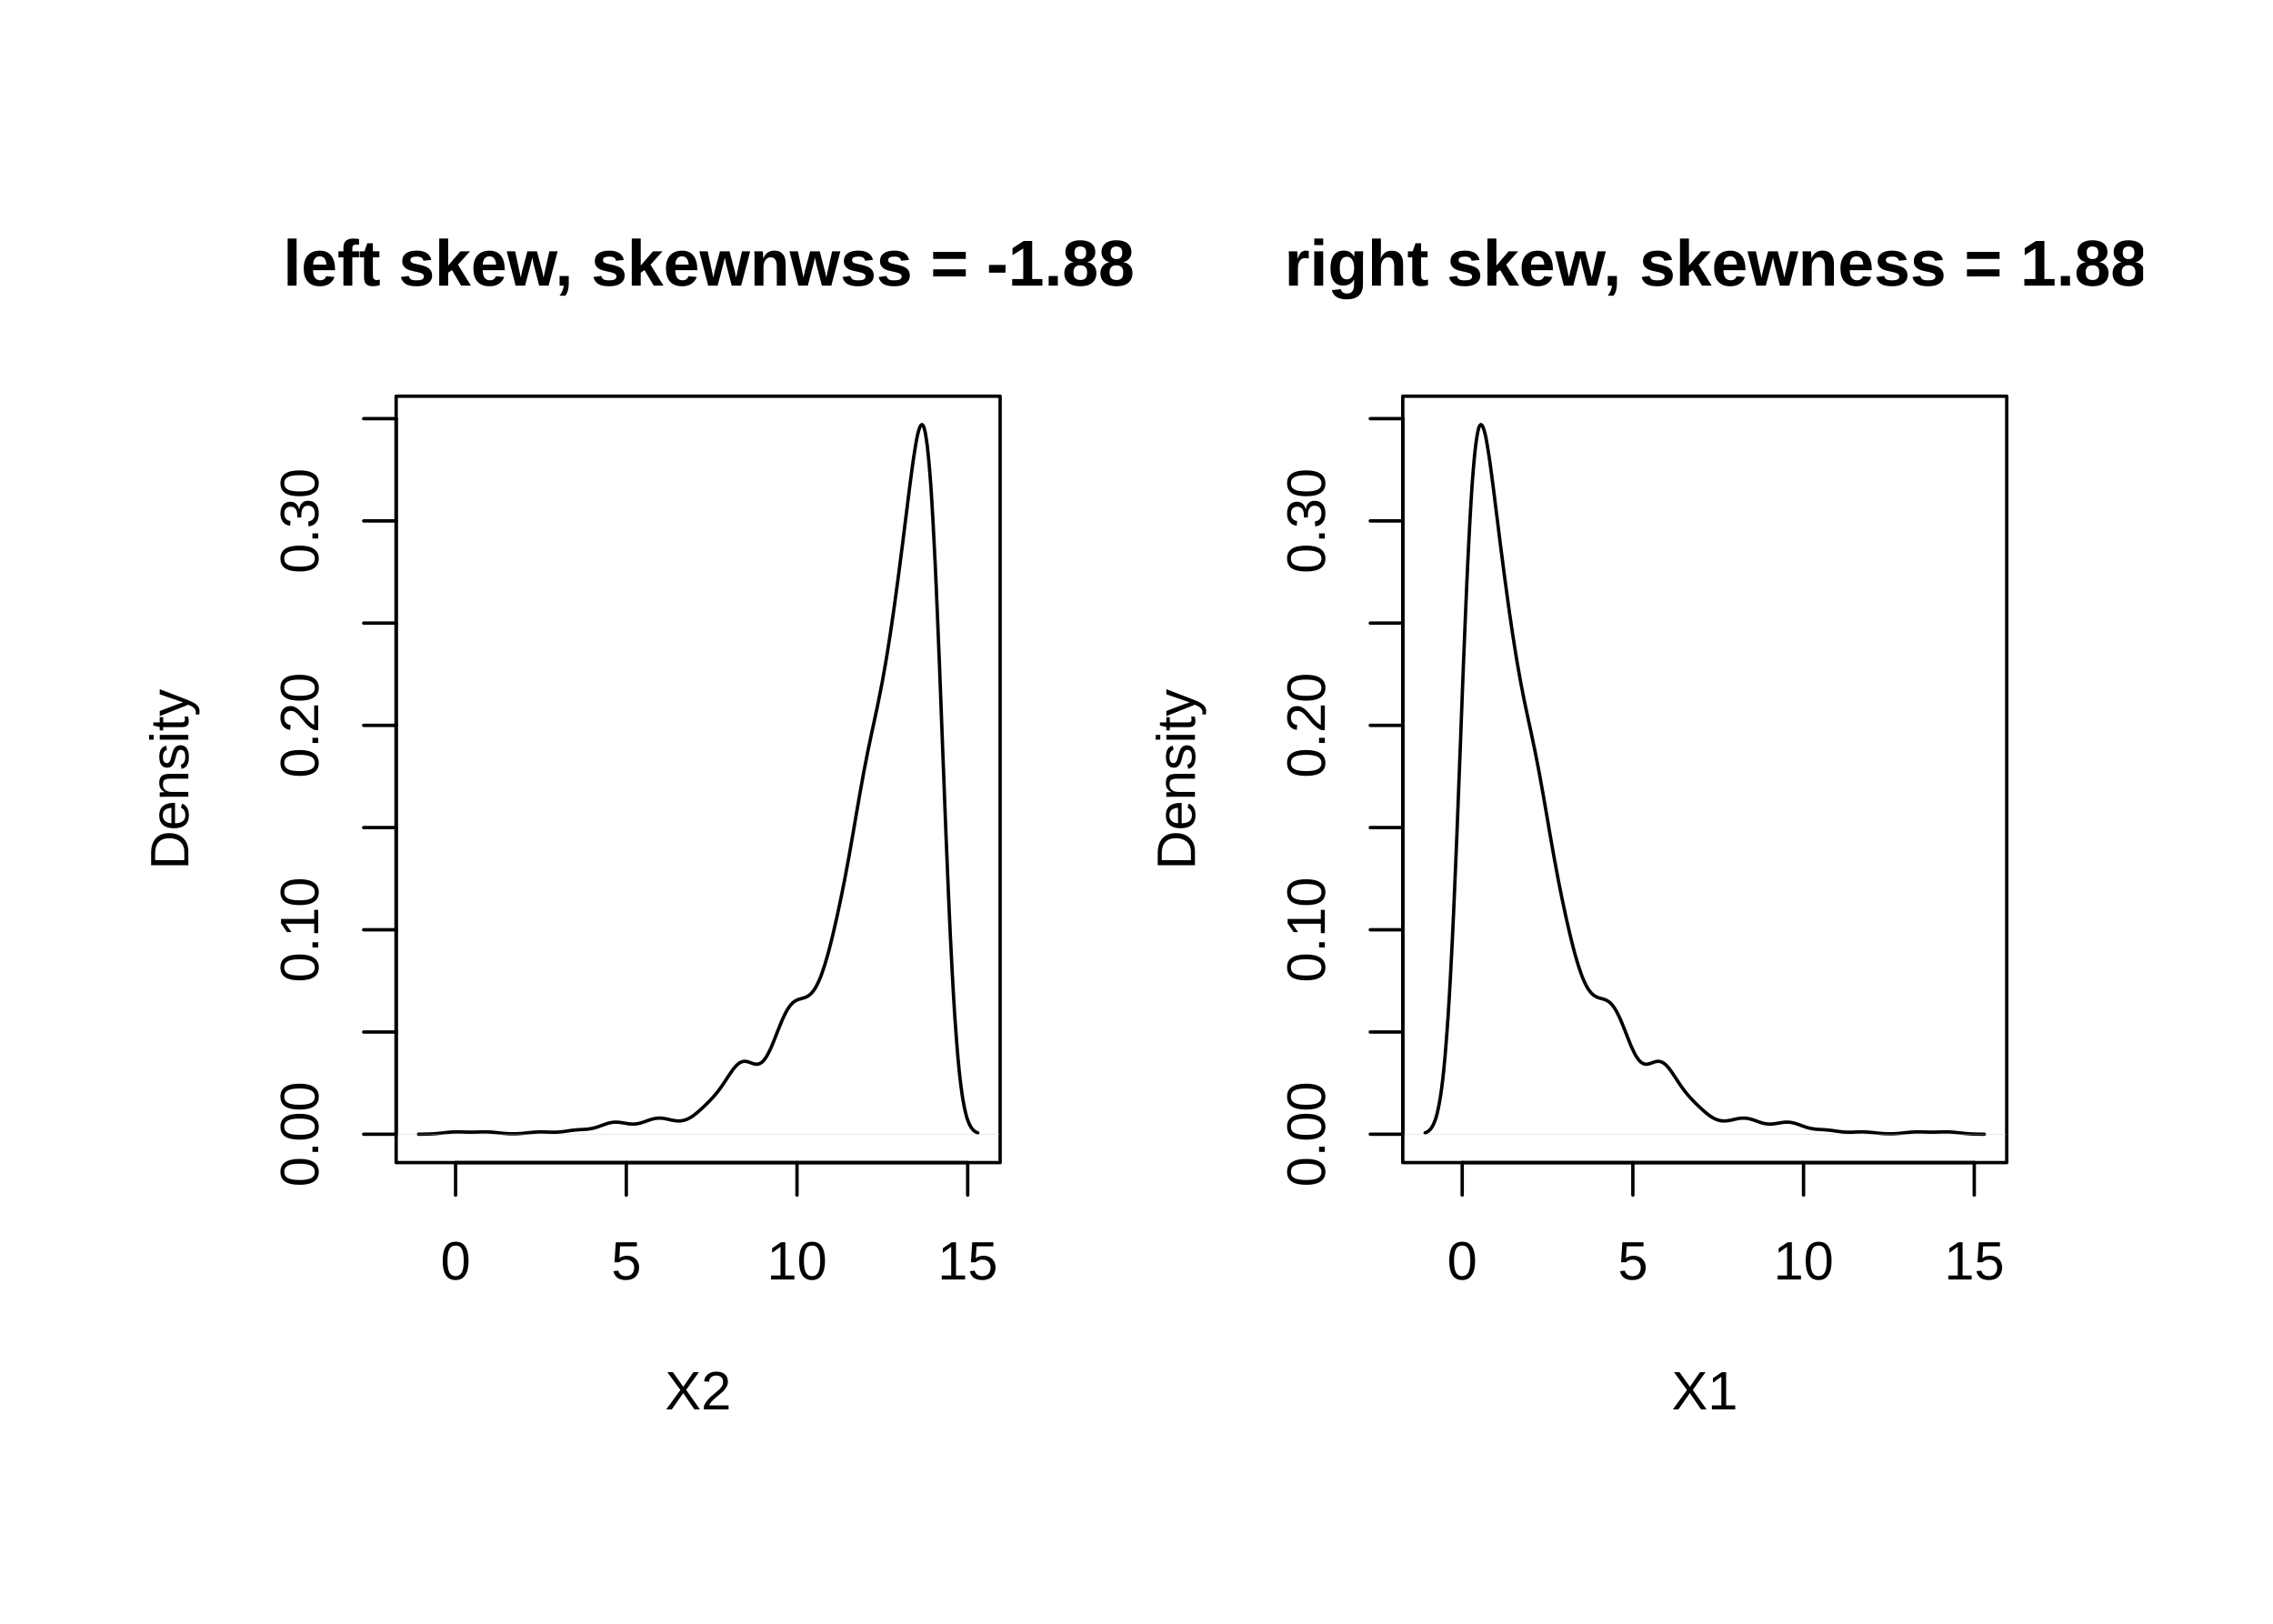
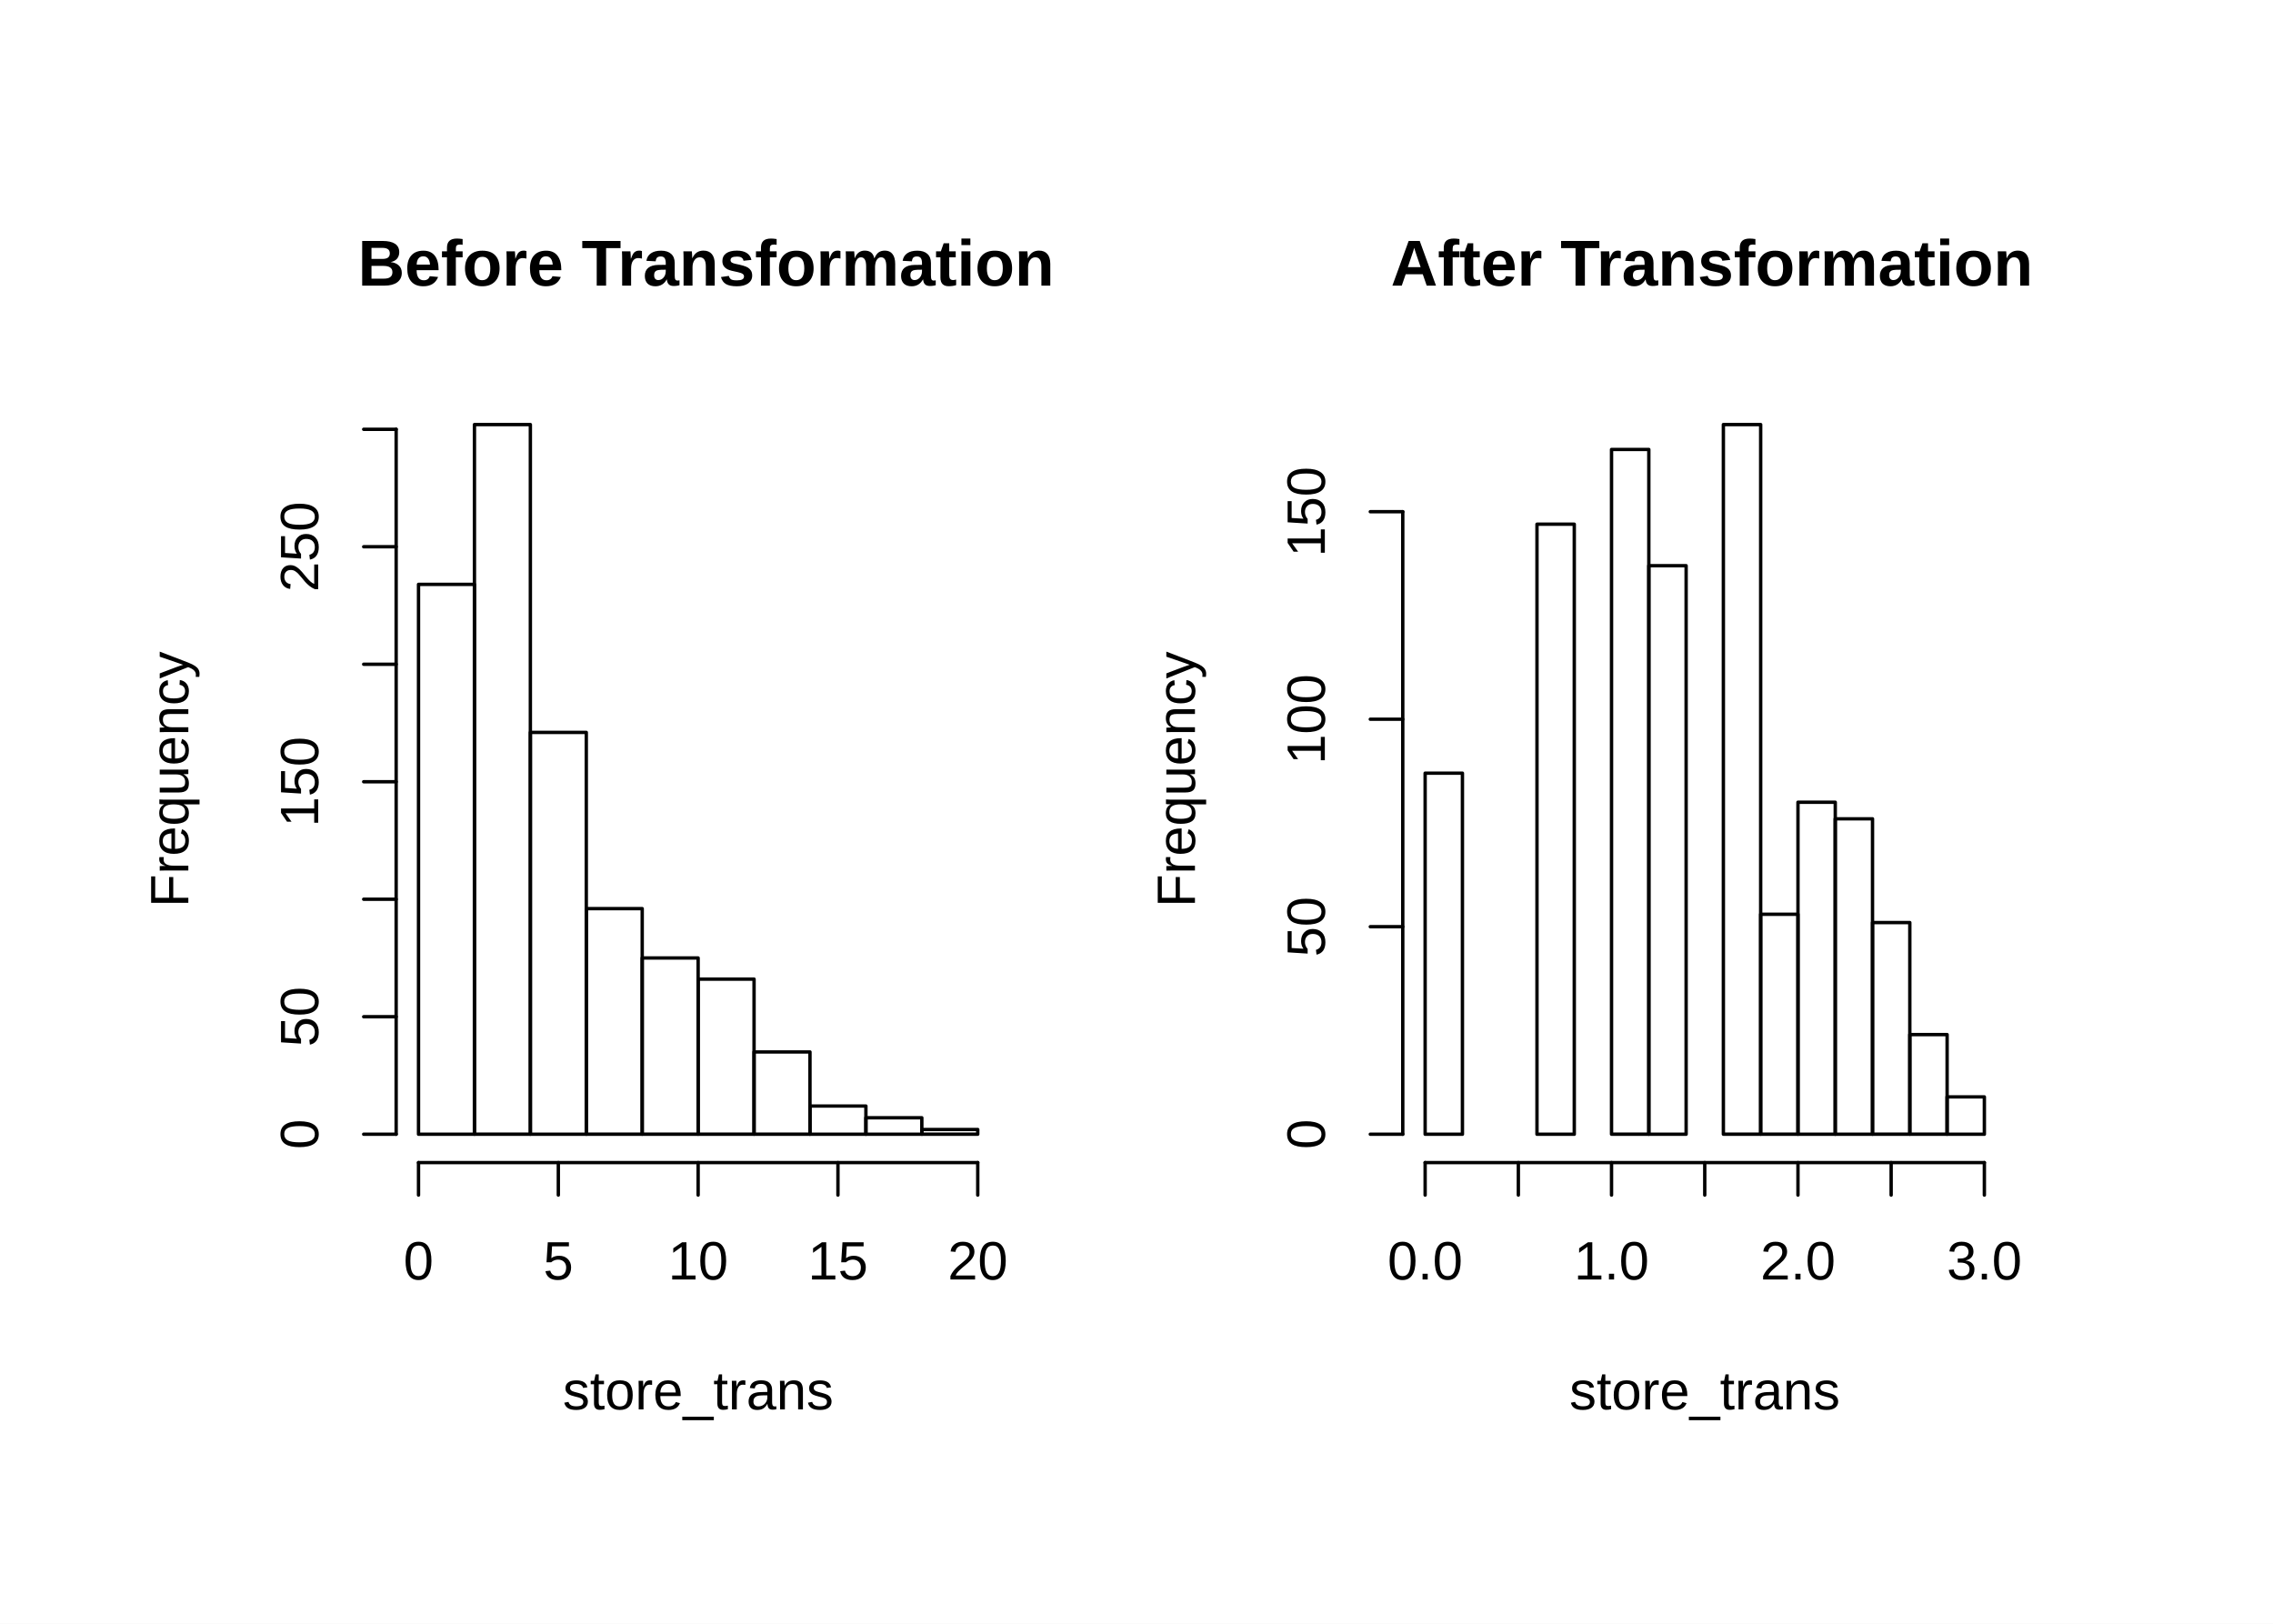
<svg xmlns="http://www.w3.org/2000/svg" viewBox="0 0 504.00 360.00">
  <defs>
    <style type="text/css">
    line, polyline, polygon, path, rect, circle {
      fill: none;
      stroke: #000000;
      stroke-linecap: round;
      stroke-linejoin: round;
      stroke-miterlimit: 10.00;
    }
  </style>
  </defs>
  <rect width="100%" height="100%" style="stroke: none; fill: #FFFFFF;" />
  <defs>
-     <clipPath id="cpODcuODR8MjIxLjc2fDI1Ny43Nnw4Ny44NA==">
-       <rect x="87.84" y="87.84" width="133.92" height="169.92" />
+     <clipPath id="cpMjguODB8MjUyLjAwfDMzMS4yMHwyOC44MA==">
+       <rect x="28.80" y="28.80" width="223.20" height="302.40" />
    </clipPath>
  </defs>
-   <polyline points="92.80,251.47 93.04,251.46 93.29,251.46 93.53,251.46 93.77,251.46 94.01,251.45 94.26,251.45 94.50,251.44 94.74,251.44 94.98,251.43 95.23,251.42 95.47,251.41 95.71,251.40 95.95,251.38 96.20,251.37 96.44,251.35 96.68,251.33 96.93,251.31 97.17,251.29 97.41,251.26 97.65,251.24 97.90,251.21 98.14,251.18 98.38,251.16 98.62,251.13 98.87,251.10 99.11,251.08 99.35,251.05 99.59,251.03 99.84,251.01 100.08,250.99 100.32,250.98 100.57,250.97 100.81,250.96 101.05,250.95 101.29,250.95 101.54,250.95 101.78,250.95 102.02,250.95 102.26,250.96 102.51,250.97 102.75,250.97 102.99,250.98 103.23,250.99 103.48,251.00 103.72,251.00 103.96,251.01 104.21,251.01 104.45,251.01 104.69,251.01 104.93,251.01 105.18,251.00 105.42,251.00 105.66,250.99 105.90,250.98 106.15,250.97 106.39,250.97 106.63,250.96 106.87,250.95 107.12,250.95 107.36,250.95 107.60,250.95 107.85,250.95 108.09,250.96 108.33,250.97 108.57,250.98 108.82,250.99 109.06,251.01 109.30,251.03 109.54,251.06 109.79,251.08 110.03,251.10 110.27,251.13 110.51,251.16 110.76,251.18 111.00,251.21 111.24,251.23 111.48,251.26 111.73,251.28 111.97,251.30 112.21,251.32 112.46,251.33 112.70,251.35 112.94,251.36 113.18,251.37 113.43,251.37 113.67,251.37 113.91,251.37 114.15,251.37 114.40,251.36 114.64,251.36 114.88,251.34 115.12,251.33 115.37,251.32 115.61,251.30 115.85,251.28 116.10,251.25 116.34,251.23 116.58,251.21 116.82,251.18 117.07,251.15 117.31,251.13 117.55,251.10 117.79,251.08 118.04,251.05 118.28,251.03 118.52,251.01 118.76,251.00 119.01,250.98 119.25,250.97 119.49,250.96 119.74,250.96 119.98,250.96 120.22,250.96 120.46,250.96 120.71,250.97 120.95,250.97 121.19,250.98 121.43,250.99 121.68,251.00 121.92,251.01 122.16,251.02 122.40,251.02 122.65,251.03 122.89,251.02 123.13,251.02 123.38,251.01 123.62,251.00 123.86,250.99 124.10,250.97 124.35,250.95 124.59,250.92 124.83,250.89 125.07,250.86 125.32,250.83 125.56,250.79 125.80,250.76 126.04,250.72 126.29,250.69 126.53,250.65 126.77,250.62 127.02,250.59 127.26,250.56 127.50,250.54 127.74,250.52 127.99,250.49 128.23,250.48 128.47,250.46 128.71,250.44 128.96,250.43 129.20,250.42 129.44,250.40 129.68,250.39 129.93,250.37 130.17,250.35 130.41,250.32 130.66,250.29 130.90,250.25 131.14,250.21 131.38,250.16 131.63,250.11 131.87,250.04 132.11,249.98 132.35,249.90 132.60,249.82 132.84,249.74 133.08,249.65 133.32,249.56 133.57,249.47 133.81,249.38 134.05,249.30 134.30,249.21 134.54,249.13 134.78,249.06 135.02,248.99 135.27,248.94 135.51,248.89 135.75,248.85 135.99,248.82 136.24,248.80 136.48,248.79 136.72,248.80 136.96,248.80 137.21,248.82 137.45,248.85 137.69,248.88 137.94,248.92 138.18,248.96 138.42,249.00 138.66,249.04 138.91,249.08 139.15,249.12 139.39,249.15 139.63,249.18 139.88,249.20 140.12,249.21 140.36,249.22 140.60,249.21 140.85,249.19 141.09,249.17 141.33,249.13 141.57,249.09 141.82,249.03 142.06,248.97 142.30,248.90 142.55,248.82 142.79,248.74 143.03,248.66 143.27,248.57 143.52,248.48 143.76,248.40 144.00,248.31 144.24,248.23 144.49,248.16 144.73,248.09 144.97,248.04 145.21,247.99 145.46,247.95 145.70,247.92 145.94,247.90 146.19,247.90 146.43,247.90 146.67,247.91 146.91,247.93 147.16,247.97 147.40,248.01 147.64,248.05 147.88,248.10 148.13,248.15 148.37,248.21 148.61,248.26 148.85,248.32 149.10,248.37 149.34,248.41 149.58,248.45 149.83,248.49 150.07,248.51 150.31,248.52 150.55,248.53 150.80,248.52 151.04,248.50 151.28,248.46 151.52,248.41 151.77,248.35 152.01,248.27 152.25,248.18 152.49,248.08 152.74,247.96 152.98,247.83 153.22,247.68 153.47,247.53 153.71,247.36 153.95,247.18 154.19,246.99 154.44,246.80 154.68,246.60 154.92,246.39 155.16,246.17 155.41,245.95 155.65,245.73 155.89,245.51 156.13,245.28 156.38,245.04 156.62,244.81 156.86,244.57 157.11,244.32 157.35,244.07 157.59,243.82 157.83,243.56 158.08,243.30 158.32,243.02 158.56,242.74 158.80,242.45 159.05,242.15 159.29,241.84 159.53,241.52 159.77,241.19 160.02,240.84 160.26,240.49 160.50,240.14 160.75,239.77 160.99,239.40 161.23,239.03 161.47,238.66 161.72,238.29 161.96,237.94 162.20,237.59 162.44,237.25 162.69,236.93 162.93,236.63 163.17,236.36 163.41,236.11 163.66,235.90 163.90,235.72 164.14,235.57 164.39,235.45 164.63,235.37 164.87,235.32 165.11,235.31 165.36,235.32 165.60,235.36 165.84,235.42 166.08,235.49 166.33,235.58 166.57,235.67 166.81,235.75 167.05,235.83 167.30,235.89 167.54,235.94 167.78,235.95 168.03,235.93 168.27,235.87 168.51,235.77 168.75,235.63 169.00,235.45 169.24,235.22 169.48,234.94 169.72,234.61 169.97,234.23 170.21,233.81 170.45,233.36 170.69,232.86 170.94,232.34 171.18,231.78 171.42,231.20 171.66,230.60 171.91,229.98 172.15,229.36 172.39,228.74 172.64,228.12 172.88,227.52 173.12,226.92 173.36,226.34 173.61,225.79 173.85,225.26 174.09,224.77 174.33,224.30 174.58,223.88 174.82,223.50 175.06,223.15 175.30,222.84 175.55,222.56 175.79,222.32 176.03,222.12 176.28,221.96 176.52,221.82 176.76,221.70 177.00,221.60 177.25,221.52 177.49,221.45 177.73,221.39 177.97,221.32 178.22,221.25 178.46,221.17 178.70,221.07 178.94,220.96 179.19,220.81 179.43,220.64 179.67,220.44 179.92,220.20 180.16,219.93 180.40,219.62 180.64,219.27 180.89,218.86 181.13,218.42 181.37,217.93 181.61,217.39 181.86,216.82 182.10,216.20 182.34,215.53 182.58,214.82 182.83,214.07 183.07,213.28 183.31,212.45 183.56,211.59 183.80,210.70 184.04,209.77 184.28,208.81 184.53,207.82 184.77,206.81 185.01,205.78 185.25,204.72 185.50,203.65 185.74,202.54 185.98,201.42 186.22,200.28 186.47,199.11 186.71,197.92 186.95,196.71 187.20,195.48 187.44,194.22 187.68,192.94 187.92,191.63 188.17,190.31 188.41,188.96 188.65,187.59 188.89,186.21 189.14,184.81 189.38,183.41 189.62,181.99 189.86,180.58 190.11,179.17 190.35,177.77 190.59,176.38 190.84,175.01 191.08,173.66 191.32,172.33 191.56,171.02 191.81,169.75 192.05,168.50 192.29,167.28 192.53,166.08 192.78,164.91 193.02,163.75 193.26,162.61 193.50,161.48 193.75,160.36 193.99,159.23 194.23,158.09 194.48,156.95 194.72,155.78 194.96,154.59 195.20,153.37 195.45,152.12 195.69,150.83 195.93,149.49 196.17,148.12 196.42,146.71 196.66,145.26 196.90,143.76 197.14,142.22 197.39,140.64 197.63,139.02 197.87,137.36 198.12,135.68 198.36,133.96 198.60,132.20 198.84,130.42 199.09,128.61 199.33,126.78 199.57,124.92 199.81,123.04 200.06,121.14 200.30,119.22 200.54,117.29 200.78,115.34 201.03,113.39 201.27,111.44 201.51,109.51 201.75,107.60 202.00,105.72 202.24,103.91 202.48,102.17 202.73,100.52 202.97,99.00 203.21,97.61 203.45,96.43 203.70,95.46 203.94,94.74 204.18,94.29 204.42,94.13 204.67,94.31 204.91,94.86 205.15,95.86 205.39,97.27 205.64,99.12 205.88,101.40 206.12,104.13 206.37,107.31 206.61,110.99 206.85,115.13 207.09,119.68 207.34,124.60 207.58,129.87 207.82,135.45 208.06,141.29 208.31,147.39 208.55,153.62 208.79,159.96 209.03,166.33 209.28,172.68 209.52,178.98 209.76,185.15 210.01,191.12 210.25,196.87 210.49,202.37 210.73,207.59 210.98,212.51 211.22,217.10 211.46,221.32 211.70,225.17 211.95,228.68 212.19,231.86 212.43,234.71 212.67,237.26 212.92,239.51 213.16,241.43 213.40,243.10 213.65,244.55 213.89,245.79 214.13,246.84 214.37,247.74 214.62,248.47 214.86,249.07 215.10,249.56 215.34,249.97 215.59,250.30 215.83,250.56 216.07,250.78 216.31,250.94 216.56,251.07 216.80,251.16 " style="stroke-width: 0.75;" clip-path="url(#cpODcuODR8MjIxLjc2fDI1Ny43Nnw4Ny44NA==)" />
+   <g clip-path="url(#cpMjguODB8MjUyLjAwfDMzMS4yMHwyOC44MA==)">
+     <text x="79.34" y="63.33" style="font-size: 14.40px; font-weight: bold; font-family: Arial;" textLength="150.91px" lengthAdjust="spacingAndGlyphs">Before Transformation</text>
+   </g>
+   <g clip-path="url(#cpMjguODB8MjUyLjAwfDMzMS4yMHwyOC44MA==)">
+     <text x="124.79" y="312.48" style="font-size: 12.00px; font-family: Arial;" textLength="60.03px" lengthAdjust="spacingAndGlyphs">store_trans</text>
+   </g>
+   <g clip-path="url(#cpMjguODB8MjUyLjAwfDMzMS4yMHwyOC44MA==)">
+     <text transform="translate(41.76,201.15) rotate(-90)" style="font-size: 12.00px; font-family: Arial;" textLength="56.70px" lengthAdjust="spacingAndGlyphs">Frequency</text>
+   </g>
  <defs>
    <clipPath id="cpMC4wMHw1MDQuMDB8MzYwLjAwfDAuMDA=">
      <rect x="0.00" y="0.00" width="504.00" height="360.00" />
    </clipPath>
  </defs>
-   <line x1="101.02" y1="257.76" x2="214.57" y2="257.76" style="stroke-width: 0.75;" clip-path="url(#cpMC4wMHw1MDQuMDB8MzYwLjAwfDAuMDA=)" />
-   <line x1="101.02" y1="257.76" x2="101.02" y2="264.96" style="stroke-width: 0.75;" clip-path="url(#cpMC4wMHw1MDQuMDB8MzYwLjAwfDAuMDA=)" />
-   <line x1="138.87" y1="257.76" x2="138.87" y2="264.96" style="stroke-width: 0.75;" clip-path="url(#cpMC4wMHw1MDQuMDB8MzYwLjAwfDAuMDA=)" />
-   <line x1="176.72" y1="257.76" x2="176.72" y2="264.96" style="stroke-width: 0.75;" clip-path="url(#cpMC4wMHw1MDQuMDB8MzYwLjAwfDAuMDA=)" />
-   <line x1="214.57" y1="257.76" x2="214.57" y2="264.96" style="stroke-width: 0.75;" clip-path="url(#cpMC4wMHw1MDQuMDB8MzYwLjAwfDAuMDA=)" />
+   <line x1="92.80" y1="257.76" x2="216.80" y2="257.76" style="stroke-width: 0.75;" clip-path="url(#cpMC4wMHw1MDQuMDB8MzYwLjAwfDAuMDA=)" />
+   <line x1="92.80" y1="257.76" x2="92.80" y2="264.96" style="stroke-width: 0.75;" clip-path="url(#cpMC4wMHw1MDQuMDB8MzYwLjAwfDAuMDA=)" />
+   <line x1="123.80" y1="257.76" x2="123.80" y2="264.96" style="stroke-width: 0.75;" clip-path="url(#cpMC4wMHw1MDQuMDB8MzYwLjAwfDAuMDA=)" />
+   <line x1="154.80" y1="257.76" x2="154.80" y2="264.96" style="stroke-width: 0.75;" clip-path="url(#cpMC4wMHw1MDQuMDB8MzYwLjAwfDAuMDA=)" />
+   <line x1="185.80" y1="257.76" x2="185.80" y2="264.96" style="stroke-width: 0.75;" clip-path="url(#cpMC4wMHw1MDQuMDB8MzYwLjAwfDAuMDA=)" />
+   <line x1="216.80" y1="257.76" x2="216.80" y2="264.96" style="stroke-width: 0.75;" clip-path="url(#cpMC4wMHw1MDQuMDB8MzYwLjAwfDAuMDA=)" />
  <g clip-path="url(#cpMC4wMHw1MDQuMDB8MzYwLjAwfDAuMDA=)">
-     <text x="97.69" y="283.68" style="font-size: 12.00px; font-family: Arial;" textLength="6.67px" lengthAdjust="spacingAndGlyphs">0</text>
+     <text x="89.46" y="283.68" style="font-size: 12.00px; font-family: Arial;" textLength="6.67px" lengthAdjust="spacingAndGlyphs">0</text>
  </g>
  <g clip-path="url(#cpMC4wMHw1MDQuMDB8MzYwLjAwfDAuMDA=)">
-     <text x="135.54" y="283.68" style="font-size: 12.00px; font-family: Arial;" textLength="6.67px" lengthAdjust="spacingAndGlyphs">5</text>
+     <text x="120.46" y="283.68" style="font-size: 12.00px; font-family: Arial;" textLength="6.67px" lengthAdjust="spacingAndGlyphs">5</text>
  </g>
  <g clip-path="url(#cpMC4wMHw1MDQuMDB8MzYwLjAwfDAuMDA=)">
-     <text x="170.05" y="283.68" style="font-size: 12.00px; font-family: Arial;" textLength="13.35px" lengthAdjust="spacingAndGlyphs">10</text>
+     <text x="148.13" y="283.68" style="font-size: 12.00px; font-family: Arial;" textLength="13.35px" lengthAdjust="spacingAndGlyphs">10</text>
  </g>
  <g clip-path="url(#cpMC4wMHw1MDQuMDB8MzYwLjAwfDAuMDA=)">
-     <text x="207.90" y="283.68" style="font-size: 12.00px; font-family: Arial;" textLength="13.35px" lengthAdjust="spacingAndGlyphs">15</text>
-   </g>
-   <line x1="87.84" y1="251.47" x2="87.84" y2="92.82" style="stroke-width: 0.75;" clip-path="url(#cpMC4wMHw1MDQuMDB8MzYwLjAwfDAuMDA=)" />
-   <line x1="87.84" y1="251.47" x2="80.64" y2="251.47" style="stroke-width: 0.75;" clip-path="url(#cpMC4wMHw1MDQuMDB8MzYwLjAwfDAuMDA=)" />
-   <line x1="87.84" y1="228.81" x2="80.64" y2="228.81" style="stroke-width: 0.75;" clip-path="url(#cpMC4wMHw1MDQuMDB8MzYwLjAwfDAuMDA=)" />
-   <line x1="87.84" y1="206.14" x2="80.64" y2="206.14" style="stroke-width: 0.75;" clip-path="url(#cpMC4wMHw1MDQuMDB8MzYwLjAwfDAuMDA=)" />
-   <line x1="87.84" y1="183.48" x2="80.64" y2="183.48" style="stroke-width: 0.75;" clip-path="url(#cpMC4wMHw1MDQuMDB8MzYwLjAwfDAuMDA=)" />
-   <line x1="87.84" y1="160.82" x2="80.64" y2="160.82" style="stroke-width: 0.75;" clip-path="url(#cpMC4wMHw1MDQuMDB8MzYwLjAwfDAuMDA=)" />
-   <line x1="87.84" y1="138.15" x2="80.64" y2="138.15" style="stroke-width: 0.75;" clip-path="url(#cpMC4wMHw1MDQuMDB8MzYwLjAwfDAuMDA=)" />
-   <line x1="87.84" y1="115.49" x2="80.64" y2="115.49" style="stroke-width: 0.75;" clip-path="url(#cpMC4wMHw1MDQuMDB8MzYwLjAwfDAuMDA=)" />
-   <line x1="87.84" y1="92.82" x2="80.64" y2="92.82" style="stroke-width: 0.75;" clip-path="url(#cpMC4wMHw1MDQuMDB8MzYwLjAwfDAuMDA=)" />
-   <g clip-path="url(#cpMC4wMHw1MDQuMDB8MzYwLjAwfDAuMDA=)">
-     <text transform="translate(70.56,263.15) rotate(-90)" style="font-size: 12.00px; font-family: Arial;" textLength="23.36px" lengthAdjust="spacingAndGlyphs">0.00</text>
+     <text x="179.13" y="283.68" style="font-size: 12.00px; font-family: Arial;" textLength="13.35px" lengthAdjust="spacingAndGlyphs">15</text>
  </g>
  <g clip-path="url(#cpMC4wMHw1MDQuMDB8MzYwLjAwfDAuMDA=)">
-     <text transform="translate(70.56,217.82) rotate(-90)" style="font-size: 12.00px; font-family: Arial;" textLength="23.36px" lengthAdjust="spacingAndGlyphs">0.10</text>
+     <text x="210.13" y="283.68" style="font-size: 12.00px; font-family: Arial;" textLength="13.35px" lengthAdjust="spacingAndGlyphs">20</text>
+   </g>
+   <line x1="87.84" y1="251.47" x2="87.84" y2="95.18" style="stroke-width: 0.75;" clip-path="url(#cpMC4wMHw1MDQuMDB8MzYwLjAwfDAuMDA=)" />
+   <line x1="87.84" y1="251.47" x2="80.64" y2="251.47" style="stroke-width: 0.75;" clip-path="url(#cpMC4wMHw1MDQuMDB8MzYwLjAwfDAuMDA=)" />
+   <line x1="87.84" y1="225.42" x2="80.64" y2="225.42" style="stroke-width: 0.75;" clip-path="url(#cpMC4wMHw1MDQuMDB8MzYwLjAwfDAuMDA=)" />
+   <line x1="87.84" y1="199.37" x2="80.64" y2="199.37" style="stroke-width: 0.75;" clip-path="url(#cpMC4wMHw1MDQuMDB8MzYwLjAwfDAuMDA=)" />
+   <line x1="87.84" y1="173.32" x2="80.64" y2="173.32" style="stroke-width: 0.75;" clip-path="url(#cpMC4wMHw1MDQuMDB8MzYwLjAwfDAuMDA=)" />
+   <line x1="87.84" y1="147.27" x2="80.64" y2="147.27" style="stroke-width: 0.75;" clip-path="url(#cpMC4wMHw1MDQuMDB8MzYwLjAwfDAuMDA=)" />
+   <line x1="87.84" y1="121.22" x2="80.64" y2="121.22" style="stroke-width: 0.75;" clip-path="url(#cpMC4wMHw1MDQuMDB8MzYwLjAwfDAuMDA=)" />
+   <line x1="87.84" y1="95.18" x2="80.64" y2="95.18" style="stroke-width: 0.75;" clip-path="url(#cpMC4wMHw1MDQuMDB8MzYwLjAwfDAuMDA=)" />
+   <g clip-path="url(#cpMC4wMHw1MDQuMDB8MzYwLjAwfDAuMDA=)">
+     <text transform="translate(70.56,254.80) rotate(-90)" style="font-size: 12.00px; font-family: Arial;" textLength="6.67px" lengthAdjust="spacingAndGlyphs">0</text>
  </g>
  <g clip-path="url(#cpMC4wMHw1MDQuMDB8MzYwLjAwfDAuMDA=)">
-     <text transform="translate(70.56,172.49) rotate(-90)" style="font-size: 12.00px; font-family: Arial;" textLength="23.36px" lengthAdjust="spacingAndGlyphs">0.20</text>
+     <text transform="translate(70.56,232.09) rotate(-90)" style="font-size: 12.00px; font-family: Arial;" textLength="13.35px" lengthAdjust="spacingAndGlyphs">50</text>
  </g>
  <g clip-path="url(#cpMC4wMHw1MDQuMDB8MzYwLjAwfDAuMDA=)">
-     <text transform="translate(70.56,127.17) rotate(-90)" style="font-size: 12.00px; font-family: Arial;" textLength="23.36px" lengthAdjust="spacingAndGlyphs">0.30</text>
+     <text transform="translate(70.56,183.33) rotate(-90)" style="font-size: 12.00px; font-family: Arial;" textLength="20.02px" lengthAdjust="spacingAndGlyphs">150</text>
  </g>
-   <polyline points="87.84,257.76 221.76,257.76 221.76,87.84 87.84,87.84 87.84,257.76 " style="stroke-width: 0.75;" clip-path="url(#cpMC4wMHw1MDQuMDB8MzYwLjAwfDAuMDA=)" />
-   <defs>
-     <clipPath id="cpMjguODB8MjUyLjAwfDMzMS4yMHwyOC44MA==">
-       <rect x="28.80" y="28.80" width="223.20" height="302.40" />
-     </clipPath>
-   </defs>
-   <g clip-path="url(#cpMjguODB8MjUyLjAwfDMzMS4yMHwyOC44MA==)">
-     <text x="62.78" y="63.33" style="font-size: 14.40px; font-weight: bold; font-family: Arial;" textLength="184.04px" lengthAdjust="spacingAndGlyphs">left skew, skewnwss = -1.88</text>
-   </g>
-   <g clip-path="url(#cpMjguODB8MjUyLjAwfDMzMS4yMHwyOC44MA==)">
-     <text x="147.46" y="312.48" style="font-size: 12.00px; font-family: Arial;" textLength="14.68px" lengthAdjust="spacingAndGlyphs">X2</text>
-   </g>
-   <g clip-path="url(#cpMjguODB8MjUyLjAwfDMzMS4yMHwyOC44MA==)">
-     <text transform="translate(41.76,192.81) rotate(-90)" style="font-size: 12.00px; font-family: Arial;" textLength="40.01px" lengthAdjust="spacingAndGlyphs">Density</text>
+   <g clip-path="url(#cpMC4wMHw1MDQuMDB8MzYwLjAwfDAuMDA=)">
+     <text transform="translate(70.56,131.23) rotate(-90)" style="font-size: 12.00px; font-family: Arial;" textLength="20.02px" lengthAdjust="spacingAndGlyphs">250</text>
  </g>
  <defs>
    <clipPath id="cpODcuODR8MjIxLjc2fDI1Ny43Nnw4Ny44NA==">
      <rect x="87.84" y="87.84" width="133.92" height="169.92" />
    </clipPath>
  </defs>
-   <line x1="87.84" y1="251.47" x2="221.76" y2="251.47" style="stroke-width: 0.07; stroke: #BEBEBE;" clip-path="url(#cpODcuODR8MjIxLjc2fDI1Ny43Nnw4Ny44NA==)" />
+   <rect x="92.80" y="129.56" width="12.40" height="121.91" style="stroke-width: 0.75;" clip-path="url(#cpODcuODR8MjIxLjc2fDI1Ny43Nnw4Ny44NA==)" />
+   <rect x="105.20" y="94.13" width="12.40" height="157.33" style="stroke-width: 0.75;" clip-path="url(#cpODcuODR8MjIxLjc2fDI1Ny43Nnw4Ny44NA==)" />
+   <rect x="117.60" y="162.38" width="12.40" height="89.09" style="stroke-width: 0.75;" clip-path="url(#cpODcuODR8MjIxLjc2fDI1Ny43Nnw4Ny44NA==)" />
+   <rect x="130.00" y="201.45" width="12.40" height="50.01" style="stroke-width: 0.75;" clip-path="url(#cpODcuODR8MjIxLjc2fDI1Ny43Nnw4Ny44NA==)" />
+   <rect x="142.40" y="212.39" width="12.40" height="39.07" style="stroke-width: 0.75;" clip-path="url(#cpODcuODR8MjIxLjc2fDI1Ny43Nnw4Ny44NA==)" />
+   <rect x="154.80" y="217.08" width="12.40" height="34.38" style="stroke-width: 0.75;" clip-path="url(#cpODcuODR8MjIxLjc2fDI1Ny43Nnw4Ny44NA==)" />
+   <rect x="167.20" y="233.23" width="12.40" height="18.23" style="stroke-width: 0.75;" clip-path="url(#cpODcuODR8MjIxLjc2fDI1Ny43Nnw4Ny44NA==)" />
+   <rect x="179.60" y="245.22" width="12.40" height="6.25" style="stroke-width: 0.75;" clip-path="url(#cpODcuODR8MjIxLjc2fDI1Ny43Nnw4Ny44NA==)" />
+   <rect x="192.00" y="247.82" width="12.40" height="3.65" style="stroke-width: 0.75;" clip-path="url(#cpODcuODR8MjIxLjc2fDI1Ny43Nnw4Ny44NA==)" />
+   <rect x="204.40" y="250.42" width="12.40" height="1.04" style="stroke-width: 0.75;" clip-path="url(#cpODcuODR8MjIxLjc2fDI1Ny43Nnw4Ny44NA==)" />
  <defs>
    <clipPath id="cpMzExLjA0fDQ0NC45NnwyNTcuNzZ8ODcuODQ=">
      <rect x="311.04" y="87.84" width="133.92" height="169.92" />
    </clipPath>
  </defs>
-   <polyline points="316.00,251.16 316.24,251.07 316.49,250.94 316.73,250.78 316.97,250.56 317.21,250.30 317.46,249.97 317.70,249.56 317.94,249.07 318.18,248.47 318.43,247.74 318.67,246.84 318.91,245.79 319.15,244.55 319.40,243.10 319.64,241.43 319.88,239.51 320.13,237.26 320.37,234.71 320.61,231.86 320.85,228.68 321.10,225.17 321.34,221.32 321.58,217.10 321.82,212.51 322.07,207.59 322.31,202.37 322.55,196.87 322.79,191.12 323.04,185.15 323.28,178.98 323.52,172.68 323.77,166.33 324.01,159.96 324.25,153.62 324.49,147.39 324.74,141.29 324.98,135.45 325.22,129.87 325.46,124.60 325.71,119.68 325.95,115.13 326.19,110.99 326.43,107.31 326.68,104.13 326.92,101.40 327.16,99.12 327.41,97.27 327.65,95.86 327.89,94.86 328.13,94.31 328.38,94.13 328.62,94.29 328.86,94.74 329.10,95.46 329.35,96.43 329.59,97.61 329.83,99.00 330.07,100.52 330.32,102.17 330.56,103.91 330.80,105.72 331.05,107.60 331.29,109.51 331.53,111.44 331.77,113.39 332.02,115.34 332.26,117.29 332.50,119.22 332.74,121.14 332.99,123.04 333.23,124.92 333.47,126.78 333.71,128.61 333.96,130.42 334.20,132.20 334.44,133.96 334.68,135.68 334.93,137.36 335.17,139.02 335.41,140.64 335.66,142.22 335.90,143.76 336.14,145.26 336.38,146.71 336.63,148.12 336.87,149.49 337.11,150.83 337.35,152.12 337.60,153.37 337.84,154.59 338.08,155.78 338.32,156.95 338.57,158.09 338.81,159.23 339.05,160.36 339.30,161.48 339.54,162.61 339.78,163.75 340.02,164.91 340.27,166.08 340.51,167.28 340.75,168.50 340.99,169.75 341.24,171.02 341.48,172.33 341.72,173.66 341.96,175.01 342.21,176.38 342.45,177.77 342.69,179.17 342.94,180.58 343.18,181.99 343.42,183.41 343.66,184.81 343.91,186.21 344.15,187.59 344.39,188.96 344.63,190.31 344.88,191.63 345.12,192.94 345.36,194.22 345.60,195.48 345.85,196.71 346.09,197.92 346.33,199.11 346.58,200.28 346.82,201.42 347.06,202.54 347.30,203.65 347.55,204.72 347.79,205.78 348.03,206.81 348.27,207.82 348.52,208.81 348.76,209.77 349.00,210.70 349.24,211.59 349.49,212.45 349.73,213.28 349.97,214.07 350.22,214.82 350.46,215.53 350.70,216.20 350.94,216.82 351.19,217.39 351.43,217.93 351.67,218.42 351.91,218.86 352.16,219.27 352.40,219.62 352.64,219.93 352.88,220.20 353.13,220.44 353.37,220.64 353.61,220.81 353.86,220.96 354.10,221.07 354.34,221.17 354.58,221.25 354.83,221.32 355.07,221.39 355.31,221.45 355.55,221.52 355.80,221.60 356.04,221.70 356.28,221.82 356.52,221.96 356.77,222.12 357.01,222.32 357.25,222.56 357.50,222.84 357.74,223.15 357.98,223.50 358.22,223.88 358.47,224.30 358.71,224.77 358.95,225.26 359.19,225.79 359.44,226.34 359.68,226.92 359.92,227.52 360.16,228.12 360.41,228.74 360.65,229.36 360.89,229.98 361.14,230.60 361.38,231.20 361.62,231.78 361.86,232.34 362.11,232.86 362.35,233.36 362.59,233.81 362.83,234.23 363.08,234.61 363.32,234.94 363.56,235.22 363.80,235.45 364.05,235.63 364.29,235.77 364.53,235.87 364.77,235.93 365.02,235.95 365.26,235.94 365.50,235.89 365.75,235.83 365.99,235.75 366.23,235.67 366.47,235.58 366.72,235.49 366.96,235.42 367.20,235.36 367.44,235.32 367.69,235.31 367.93,235.32 368.17,235.37 368.41,235.45 368.66,235.57 368.90,235.72 369.14,235.90 369.39,236.11 369.63,236.36 369.87,236.63 370.11,236.93 370.36,237.25 370.60,237.59 370.84,237.94 371.08,238.29 371.33,238.66 371.57,239.03 371.81,239.40 372.05,239.77 372.30,240.14 372.54,240.49 372.78,240.84 373.03,241.19 373.27,241.52 373.51,241.84 373.75,242.15 374.00,242.45 374.24,242.74 374.48,243.02 374.72,243.30 374.97,243.56 375.21,243.82 375.45,244.07 375.69,244.32 375.94,244.57 376.18,244.81 376.42,245.04 376.67,245.28 376.91,245.51 377.15,245.73 377.39,245.95 377.64,246.17 377.88,246.39 378.12,246.60 378.36,246.80 378.61,246.99 378.85,247.18 379.09,247.36 379.33,247.53 379.58,247.68 379.82,247.83 380.06,247.96 380.31,248.08 380.55,248.18 380.79,248.27 381.03,248.35 381.28,248.41 381.52,248.46 381.76,248.50 382.00,248.52 382.25,248.53 382.49,248.52 382.73,248.51 382.97,248.49 383.22,248.45 383.46,248.41 383.70,248.37 383.95,248.32 384.19,248.26 384.43,248.21 384.67,248.15 384.92,248.10 385.16,248.05 385.40,248.01 385.64,247.97 385.89,247.93 386.13,247.91 386.37,247.90 386.61,247.90 386.86,247.90 387.10,247.92 387.34,247.95 387.59,247.99 387.83,248.04 388.07,248.09 388.31,248.16 388.56,248.23 388.80,248.31 389.04,248.40 389.28,248.48 389.53,248.57 389.77,248.66 390.01,248.74 390.25,248.82 390.50,248.90 390.74,248.97 390.98,249.03 391.23,249.09 391.47,249.13 391.71,249.17 391.95,249.19 392.20,249.21 392.44,249.22 392.68,249.21 392.92,249.20 393.17,249.18 393.41,249.15 393.65,249.12 393.89,249.08 394.14,249.04 394.38,249.00 394.62,248.96 394.86,248.92 395.11,248.88 395.35,248.85 395.59,248.82 395.84,248.80 396.08,248.80 396.32,248.79 396.56,248.80 396.81,248.82 397.05,248.85 397.29,248.89 397.53,248.94 397.78,248.99 398.02,249.06 398.26,249.13 398.50,249.21 398.75,249.30 398.99,249.38 399.23,249.47 399.48,249.56 399.72,249.65 399.96,249.74 400.20,249.82 400.45,249.90 400.69,249.98 400.93,250.04 401.17,250.11 401.42,250.16 401.66,250.21 401.90,250.25 402.14,250.29 402.39,250.32 402.63,250.35 402.87,250.37 403.12,250.39 403.36,250.40 403.60,250.42 403.84,250.43 404.09,250.44 404.33,250.46 404.57,250.48 404.81,250.49 405.06,250.52 405.30,250.54 405.54,250.56 405.78,250.59 406.03,250.62 406.27,250.65 406.51,250.69 406.76,250.72 407.00,250.76 407.24,250.79 407.48,250.83 407.73,250.86 407.97,250.89 408.21,250.92 408.45,250.95 408.70,250.97 408.94,250.99 409.18,251.00 409.42,251.01 409.67,251.02 409.91,251.02 410.15,251.03 410.40,251.02 410.64,251.02 410.88,251.01 411.12,251.00 411.37,250.99 411.61,250.98 411.85,250.97 412.09,250.97 412.34,250.96 412.58,250.96 412.82,250.96 413.06,250.96 413.31,250.96 413.55,250.97 413.79,250.98 414.04,251.00 414.28,251.01 414.52,251.03 414.76,251.05 415.01,251.08 415.25,251.10 415.49,251.13 415.73,251.15 415.98,251.18 416.22,251.21 416.46,251.23 416.70,251.25 416.95,251.28 417.19,251.30 417.43,251.32 417.68,251.33 417.92,251.34 418.16,251.36 418.40,251.36 418.65,251.37 418.89,251.37 419.13,251.37 419.37,251.37 419.62,251.37 419.86,251.36 420.10,251.35 420.34,251.33 420.59,251.32 420.83,251.30 421.07,251.28 421.32,251.26 421.56,251.23 421.80,251.21 422.04,251.18 422.29,251.16 422.53,251.13 422.77,251.10 423.01,251.08 423.26,251.06 423.50,251.03 423.74,251.01 423.98,250.99 424.23,250.98 424.47,250.97 424.71,250.96 424.95,250.95 425.20,250.95 425.44,250.95 425.68,250.95 425.93,250.95 426.17,250.96 426.41,250.97 426.65,250.97 426.90,250.98 427.14,250.99 427.38,251.00 427.62,251.00 427.87,251.01 428.11,251.01 428.35,251.01 428.59,251.01 428.84,251.01 429.08,251.00 429.32,251.00 429.57,250.99 429.81,250.98 430.05,250.97 430.29,250.97 430.54,250.96 430.78,250.95 431.02,250.95 431.26,250.95 431.51,250.95 431.75,250.95 431.99,250.96 432.23,250.97 432.48,250.98 432.72,250.99 432.96,251.01 433.21,251.03 433.45,251.05 433.69,251.08 433.93,251.10 434.18,251.13 434.42,251.16 434.66,251.18 434.90,251.21 435.15,251.24 435.39,251.26 435.63,251.29 435.87,251.31 436.12,251.33 436.36,251.35 436.60,251.37 436.85,251.38 437.09,251.40 437.33,251.41 437.57,251.42 437.82,251.43 438.06,251.44 438.30,251.44 438.54,251.45 438.79,251.45 439.03,251.46 439.27,251.46 439.51,251.46 439.76,251.46 440.00,251.47 " style="stroke-width: 0.75;" clip-path="url(#cpMzExLjA0fDQ0NC45NnwyNTcuNzZ8ODcuODQ=)" />
-   <defs>
-     <clipPath id="cpMC4wMHw1MDQuMDB8MzYwLjAwfDAuMDA=">
-       <rect x="0.00" y="0.00" width="504.00" height="360.00" />
-     </clipPath>
-   </defs>
-   <line x1="324.22" y1="257.76" x2="437.76" y2="257.76" style="stroke-width: 0.75;" clip-path="url(#cpMC4wMHw1MDQuMDB8MzYwLjAwfDAuMDA=)" />
-   <line x1="324.22" y1="257.76" x2="324.22" y2="264.96" style="stroke-width: 0.75;" clip-path="url(#cpMC4wMHw1MDQuMDB8MzYwLjAwfDAuMDA=)" />
-   <line x1="362.06" y1="257.76" x2="362.06" y2="264.96" style="stroke-width: 0.75;" clip-path="url(#cpMC4wMHw1MDQuMDB8MzYwLjAwfDAuMDA=)" />
-   <line x1="399.91" y1="257.76" x2="399.91" y2="264.96" style="stroke-width: 0.75;" clip-path="url(#cpMC4wMHw1MDQuMDB8MzYwLjAwfDAuMDA=)" />
-   <line x1="437.76" y1="257.76" x2="437.76" y2="264.96" style="stroke-width: 0.75;" clip-path="url(#cpMC4wMHw1MDQuMDB8MzYwLjAwfDAuMDA=)" />
-   <g clip-path="url(#cpMC4wMHw1MDQuMDB8MzYwLjAwfDAuMDA=)">
-     <text x="320.88" y="283.68" style="font-size: 12.00px; font-family: Arial;" textLength="6.67px" lengthAdjust="spacingAndGlyphs">0</text>
-   </g>
-   <g clip-path="url(#cpMC4wMHw1MDQuMDB8MzYwLjAwfDAuMDA=)">
-     <text x="358.73" y="283.68" style="font-size: 12.00px; font-family: Arial;" textLength="6.67px" lengthAdjust="spacingAndGlyphs">5</text>
-   </g>
-   <g clip-path="url(#cpMC4wMHw1MDQuMDB8MzYwLjAwfDAuMDA=)">
-     <text x="393.24" y="283.68" style="font-size: 12.00px; font-family: Arial;" textLength="13.35px" lengthAdjust="spacingAndGlyphs">10</text>
-   </g>
-   <g clip-path="url(#cpMC4wMHw1MDQuMDB8MzYwLjAwfDAuMDA=)">
-     <text x="431.09" y="283.68" style="font-size: 12.00px; font-family: Arial;" textLength="13.35px" lengthAdjust="spacingAndGlyphs">15</text>
-   </g>
-   <line x1="311.04" y1="251.47" x2="311.04" y2="92.82" style="stroke-width: 0.75;" clip-path="url(#cpMC4wMHw1MDQuMDB8MzYwLjAwfDAuMDA=)" />
-   <line x1="311.04" y1="251.47" x2="303.84" y2="251.47" style="stroke-width: 0.75;" clip-path="url(#cpMC4wMHw1MDQuMDB8MzYwLjAwfDAuMDA=)" />
-   <line x1="311.04" y1="228.81" x2="303.84" y2="228.81" style="stroke-width: 0.75;" clip-path="url(#cpMC4wMHw1MDQuMDB8MzYwLjAwfDAuMDA=)" />
-   <line x1="311.04" y1="206.14" x2="303.84" y2="206.14" style="stroke-width: 0.75;" clip-path="url(#cpMC4wMHw1MDQuMDB8MzYwLjAwfDAuMDA=)" />
-   <line x1="311.04" y1="183.48" x2="303.84" y2="183.48" style="stroke-width: 0.75;" clip-path="url(#cpMC4wMHw1MDQuMDB8MzYwLjAwfDAuMDA=)" />
-   <line x1="311.04" y1="160.82" x2="303.84" y2="160.82" style="stroke-width: 0.75;" clip-path="url(#cpMC4wMHw1MDQuMDB8MzYwLjAwfDAuMDA=)" />
-   <line x1="311.04" y1="138.15" x2="303.84" y2="138.15" style="stroke-width: 0.75;" clip-path="url(#cpMC4wMHw1MDQuMDB8MzYwLjAwfDAuMDA=)" />
-   <line x1="311.04" y1="115.49" x2="303.84" y2="115.49" style="stroke-width: 0.75;" clip-path="url(#cpMC4wMHw1MDQuMDB8MzYwLjAwfDAuMDA=)" />
-   <line x1="311.04" y1="92.82" x2="303.84" y2="92.82" style="stroke-width: 0.75;" clip-path="url(#cpMC4wMHw1MDQuMDB8MzYwLjAwfDAuMDA=)" />
-   <g clip-path="url(#cpMC4wMHw1MDQuMDB8MzYwLjAwfDAuMDA=)">
-     <text transform="translate(293.76,263.15) rotate(-90)" style="font-size: 12.00px; font-family: Arial;" textLength="23.36px" lengthAdjust="spacingAndGlyphs">0.00</text>
-   </g>
-   <g clip-path="url(#cpMC4wMHw1MDQuMDB8MzYwLjAwfDAuMDA=)">
-     <text transform="translate(293.76,217.82) rotate(-90)" style="font-size: 12.00px; font-family: Arial;" textLength="23.36px" lengthAdjust="spacingAndGlyphs">0.10</text>
-   </g>
-   <g clip-path="url(#cpMC4wMHw1MDQuMDB8MzYwLjAwfDAuMDA=)">
-     <text transform="translate(293.76,172.49) rotate(-90)" style="font-size: 12.00px; font-family: Arial;" textLength="23.36px" lengthAdjust="spacingAndGlyphs">0.20</text>
-   </g>
-   <g clip-path="url(#cpMC4wMHw1MDQuMDB8MzYwLjAwfDAuMDA=)">
-     <text transform="translate(293.76,127.17) rotate(-90)" style="font-size: 12.00px; font-family: Arial;" textLength="23.36px" lengthAdjust="spacingAndGlyphs">0.30</text>
-   </g>
-   <polyline points="311.04,257.76 444.96,257.76 444.96,87.84 311.04,87.84 311.04,257.76 " style="stroke-width: 0.75;" clip-path="url(#cpMC4wMHw1MDQuMDB8MzYwLjAwfDAuMDA=)" />
  <defs>
    <clipPath id="cpMjUyLjAwfDQ3NS4yMHwzMzEuMjB8MjguODA=">
      <rect x="252.00" y="28.80" width="223.20" height="302.40" />
    </clipPath>
  </defs>
  <g clip-path="url(#cpMjUyLjAwfDQ3NS4yMHwzMzEuMjB8MjguODA=)">
-     <text x="284.81" y="63.33" style="font-size: 14.40px; font-weight: bold; font-family: Arial;" textLength="186.38px" lengthAdjust="spacingAndGlyphs">right skew, skewness = 1.88</text>
+     <text x="308.38" y="63.33" style="font-size: 14.40px; font-weight: bold; font-family: Arial;" textLength="139.23px" lengthAdjust="spacingAndGlyphs">After Transformation</text>
  </g>
  <g clip-path="url(#cpMjUyLjAwfDQ3NS4yMHwzMzEuMjB8MjguODA=)">
-     <text x="370.66" y="312.48" style="font-size: 12.00px; font-family: Arial;" textLength="14.68px" lengthAdjust="spacingAndGlyphs">X1</text>
+     <text x="347.99" y="312.48" style="font-size: 12.00px; font-family: Arial;" textLength="60.03px" lengthAdjust="spacingAndGlyphs">store_trans</text>
  </g>
  <g clip-path="url(#cpMjUyLjAwfDQ3NS4yMHwzMzEuMjB8MjguODA=)">
-     <text transform="translate(264.96,192.81) rotate(-90)" style="font-size: 12.00px; font-family: Arial;" textLength="40.01px" lengthAdjust="spacingAndGlyphs">Density</text>
+     <text transform="translate(264.96,201.15) rotate(-90)" style="font-size: 12.00px; font-family: Arial;" textLength="56.70px" lengthAdjust="spacingAndGlyphs">Frequency</text>
+   </g>
+   <defs>
+     <clipPath id="cpMC4wMHw1MDQuMDB8MzYwLjAwfDAuMDA=">
+       <rect x="0.00" y="0.00" width="504.00" height="360.00" />
+     </clipPath>
+   </defs>
+   <line x1="316.00" y1="257.76" x2="440.00" y2="257.76" style="stroke-width: 0.75;" clip-path="url(#cpMC4wMHw1MDQuMDB8MzYwLjAwfDAuMDA=)" />
+   <line x1="316.00" y1="257.76" x2="316.00" y2="264.96" style="stroke-width: 0.75;" clip-path="url(#cpMC4wMHw1MDQuMDB8MzYwLjAwfDAuMDA=)" />
+   <line x1="336.67" y1="257.76" x2="336.67" y2="264.96" style="stroke-width: 0.75;" clip-path="url(#cpMC4wMHw1MDQuMDB8MzYwLjAwfDAuMDA=)" />
+   <line x1="357.33" y1="257.76" x2="357.33" y2="264.96" style="stroke-width: 0.75;" clip-path="url(#cpMC4wMHw1MDQuMDB8MzYwLjAwfDAuMDA=)" />
+   <line x1="378.00" y1="257.76" x2="378.00" y2="264.96" style="stroke-width: 0.75;" clip-path="url(#cpMC4wMHw1MDQuMDB8MzYwLjAwfDAuMDA=)" />
+   <line x1="398.67" y1="257.76" x2="398.67" y2="264.96" style="stroke-width: 0.75;" clip-path="url(#cpMC4wMHw1MDQuMDB8MzYwLjAwfDAuMDA=)" />
+   <line x1="419.33" y1="257.76" x2="419.33" y2="264.96" style="stroke-width: 0.75;" clip-path="url(#cpMC4wMHw1MDQuMDB8MzYwLjAwfDAuMDA=)" />
+   <line x1="440.00" y1="257.76" x2="440.00" y2="264.96" style="stroke-width: 0.75;" clip-path="url(#cpMC4wMHw1MDQuMDB8MzYwLjAwfDAuMDA=)" />
+   <g clip-path="url(#cpMC4wMHw1MDQuMDB8MzYwLjAwfDAuMDA=)">
+     <text x="307.66" y="283.68" style="font-size: 12.00px; font-family: Arial;" textLength="16.68px" lengthAdjust="spacingAndGlyphs">0.0</text>
+   </g>
+   <g clip-path="url(#cpMC4wMHw1MDQuMDB8MzYwLjAwfDAuMDA=)">
+     <text x="348.99" y="283.68" style="font-size: 12.00px; font-family: Arial;" textLength="16.68px" lengthAdjust="spacingAndGlyphs">1.0</text>
+   </g>
+   <g clip-path="url(#cpMC4wMHw1MDQuMDB8MzYwLjAwfDAuMDA=)">
+     <text x="390.33" y="283.68" style="font-size: 12.00px; font-family: Arial;" textLength="16.68px" lengthAdjust="spacingAndGlyphs">2.0</text>
+   </g>
+   <g clip-path="url(#cpMC4wMHw1MDQuMDB8MzYwLjAwfDAuMDA=)">
+     <text x="431.66" y="283.68" style="font-size: 12.00px; font-family: Arial;" textLength="16.68px" lengthAdjust="spacingAndGlyphs">3.0</text>
+   </g>
+   <line x1="311.04" y1="251.47" x2="311.04" y2="113.45" style="stroke-width: 0.75;" clip-path="url(#cpMC4wMHw1MDQuMDB8MzYwLjAwfDAuMDA=)" />
+   <line x1="311.04" y1="251.47" x2="303.84" y2="251.47" style="stroke-width: 0.75;" clip-path="url(#cpMC4wMHw1MDQuMDB8MzYwLjAwfDAuMDA=)" />
+   <line x1="311.04" y1="205.46" x2="303.84" y2="205.46" style="stroke-width: 0.75;" clip-path="url(#cpMC4wMHw1MDQuMDB8MzYwLjAwfDAuMDA=)" />
+   <line x1="311.04" y1="159.46" x2="303.84" y2="159.46" style="stroke-width: 0.75;" clip-path="url(#cpMC4wMHw1MDQuMDB8MzYwLjAwfDAuMDA=)" />
+   <line x1="311.04" y1="113.45" x2="303.84" y2="113.45" style="stroke-width: 0.75;" clip-path="url(#cpMC4wMHw1MDQuMDB8MzYwLjAwfDAuMDA=)" />
+   <g clip-path="url(#cpMC4wMHw1MDQuMDB8MzYwLjAwfDAuMDA=)">
+     <text transform="translate(293.76,254.80) rotate(-90)" style="font-size: 12.00px; font-family: Arial;" textLength="6.67px" lengthAdjust="spacingAndGlyphs">0</text>
+   </g>
+   <g clip-path="url(#cpMC4wMHw1MDQuMDB8MzYwLjAwfDAuMDA=)">
+     <text transform="translate(293.76,212.14) rotate(-90)" style="font-size: 12.00px; font-family: Arial;" textLength="13.35px" lengthAdjust="spacingAndGlyphs">50</text>
+   </g>
+   <g clip-path="url(#cpMC4wMHw1MDQuMDB8MzYwLjAwfDAuMDA=)">
+     <text transform="translate(293.76,169.47) rotate(-90)" style="font-size: 12.00px; font-family: Arial;" textLength="20.02px" lengthAdjust="spacingAndGlyphs">100</text>
+   </g>
+   <g clip-path="url(#cpMC4wMHw1MDQuMDB8MzYwLjAwfDAuMDA=)">
+     <text transform="translate(293.76,123.47) rotate(-90)" style="font-size: 12.00px; font-family: Arial;" textLength="20.02px" lengthAdjust="spacingAndGlyphs">150</text>
  </g>
  <defs>
    <clipPath id="cpMzExLjA0fDQ0NC45NnwyNTcuNzZ8ODcuODQ=">
      <rect x="311.04" y="87.84" width="133.92" height="169.92" />
    </clipPath>
  </defs>
-   <line x1="311.04" y1="251.47" x2="444.96" y2="251.47" style="stroke-width: 0.07; stroke: #BEBEBE;" clip-path="url(#cpMzExLjA0fDQ0NC45NnwyNTcuNzZ8ODcuODQ=)" />
+   <rect x="316.00" y="171.42" width="8.27" height="80.05" style="stroke-width: 0.75;" clip-path="url(#cpMzExLjA0fDQ0NC45NnwyNTcuNzZ8ODcuODQ=)" />
+   <rect x="324.27" y="251.47" width="8.27" height="0.00" style="stroke-width: 0.75;" clip-path="url(#cpMzExLjA0fDQ0NC45NnwyNTcuNzZ8ODcuODQ=)" />
+   <rect x="332.53" y="251.47" width="8.27" height="0.00" style="stroke-width: 0.75;" clip-path="url(#cpMzExLjA0fDQ0NC45NnwyNTcuNzZ8ODcuODQ=)" />
+   <rect x="340.80" y="116.22" width="8.27" height="135.25" style="stroke-width: 0.75;" clip-path="url(#cpMzExLjA0fDQ0NC45NnwyNTcuNzZ8ODcuODQ=)" />
+   <rect x="349.07" y="251.47" width="8.27" height="0.00" style="stroke-width: 0.75;" clip-path="url(#cpMzExLjA0fDQ0NC45NnwyNTcuNzZ8ODcuODQ=)" />
+   <rect x="357.33" y="99.65" width="8.27" height="151.81" style="stroke-width: 0.75;" clip-path="url(#cpMzExLjA0fDQ0NC45NnwyNTcuNzZ8ODcuODQ=)" />
+   <rect x="365.60" y="125.42" width="8.27" height="126.05" style="stroke-width: 0.75;" clip-path="url(#cpMzExLjA0fDQ0NC45NnwyNTcuNzZ8ODcuODQ=)" />
+   <rect x="373.87" y="251.47" width="8.27" height="0.00" style="stroke-width: 0.75;" clip-path="url(#cpMzExLjA0fDQ0NC45NnwyNTcuNzZ8ODcuODQ=)" />
+   <rect x="382.13" y="94.13" width="8.27" height="157.33" style="stroke-width: 0.75;" clip-path="url(#cpMzExLjA0fDQ0NC45NnwyNTcuNzZ8ODcuODQ=)" />
+   <rect x="390.40" y="202.70" width="8.27" height="48.76" style="stroke-width: 0.75;" clip-path="url(#cpMzExLjA0fDQ0NC45NnwyNTcuNzZ8ODcuODQ=)" />
+   <rect x="398.67" y="177.86" width="8.27" height="73.61" style="stroke-width: 0.75;" clip-path="url(#cpMzExLjA0fDQ0NC45NnwyNTcuNzZ8ODcuODQ=)" />
+   <rect x="406.93" y="181.54" width="8.27" height="69.93" style="stroke-width: 0.75;" clip-path="url(#cpMzExLjA0fDQ0NC45NnwyNTcuNzZ8ODcuODQ=)" />
+   <rect x="415.20" y="204.54" width="8.27" height="46.92" style="stroke-width: 0.75;" clip-path="url(#cpMzExLjA0fDQ0NC45NnwyNTcuNzZ8ODcuODQ=)" />
+   <rect x="423.47" y="229.38" width="8.27" height="22.08" style="stroke-width: 0.75;" clip-path="url(#cpMzExLjA0fDQ0NC45NnwyNTcuNzZ8ODcuODQ=)" />
+   <rect x="431.73" y="243.19" width="8.27" height="8.28" style="stroke-width: 0.75;" clip-path="url(#cpMzExLjA0fDQ0NC45NnwyNTcuNzZ8ODcuODQ=)" />
</svg>
